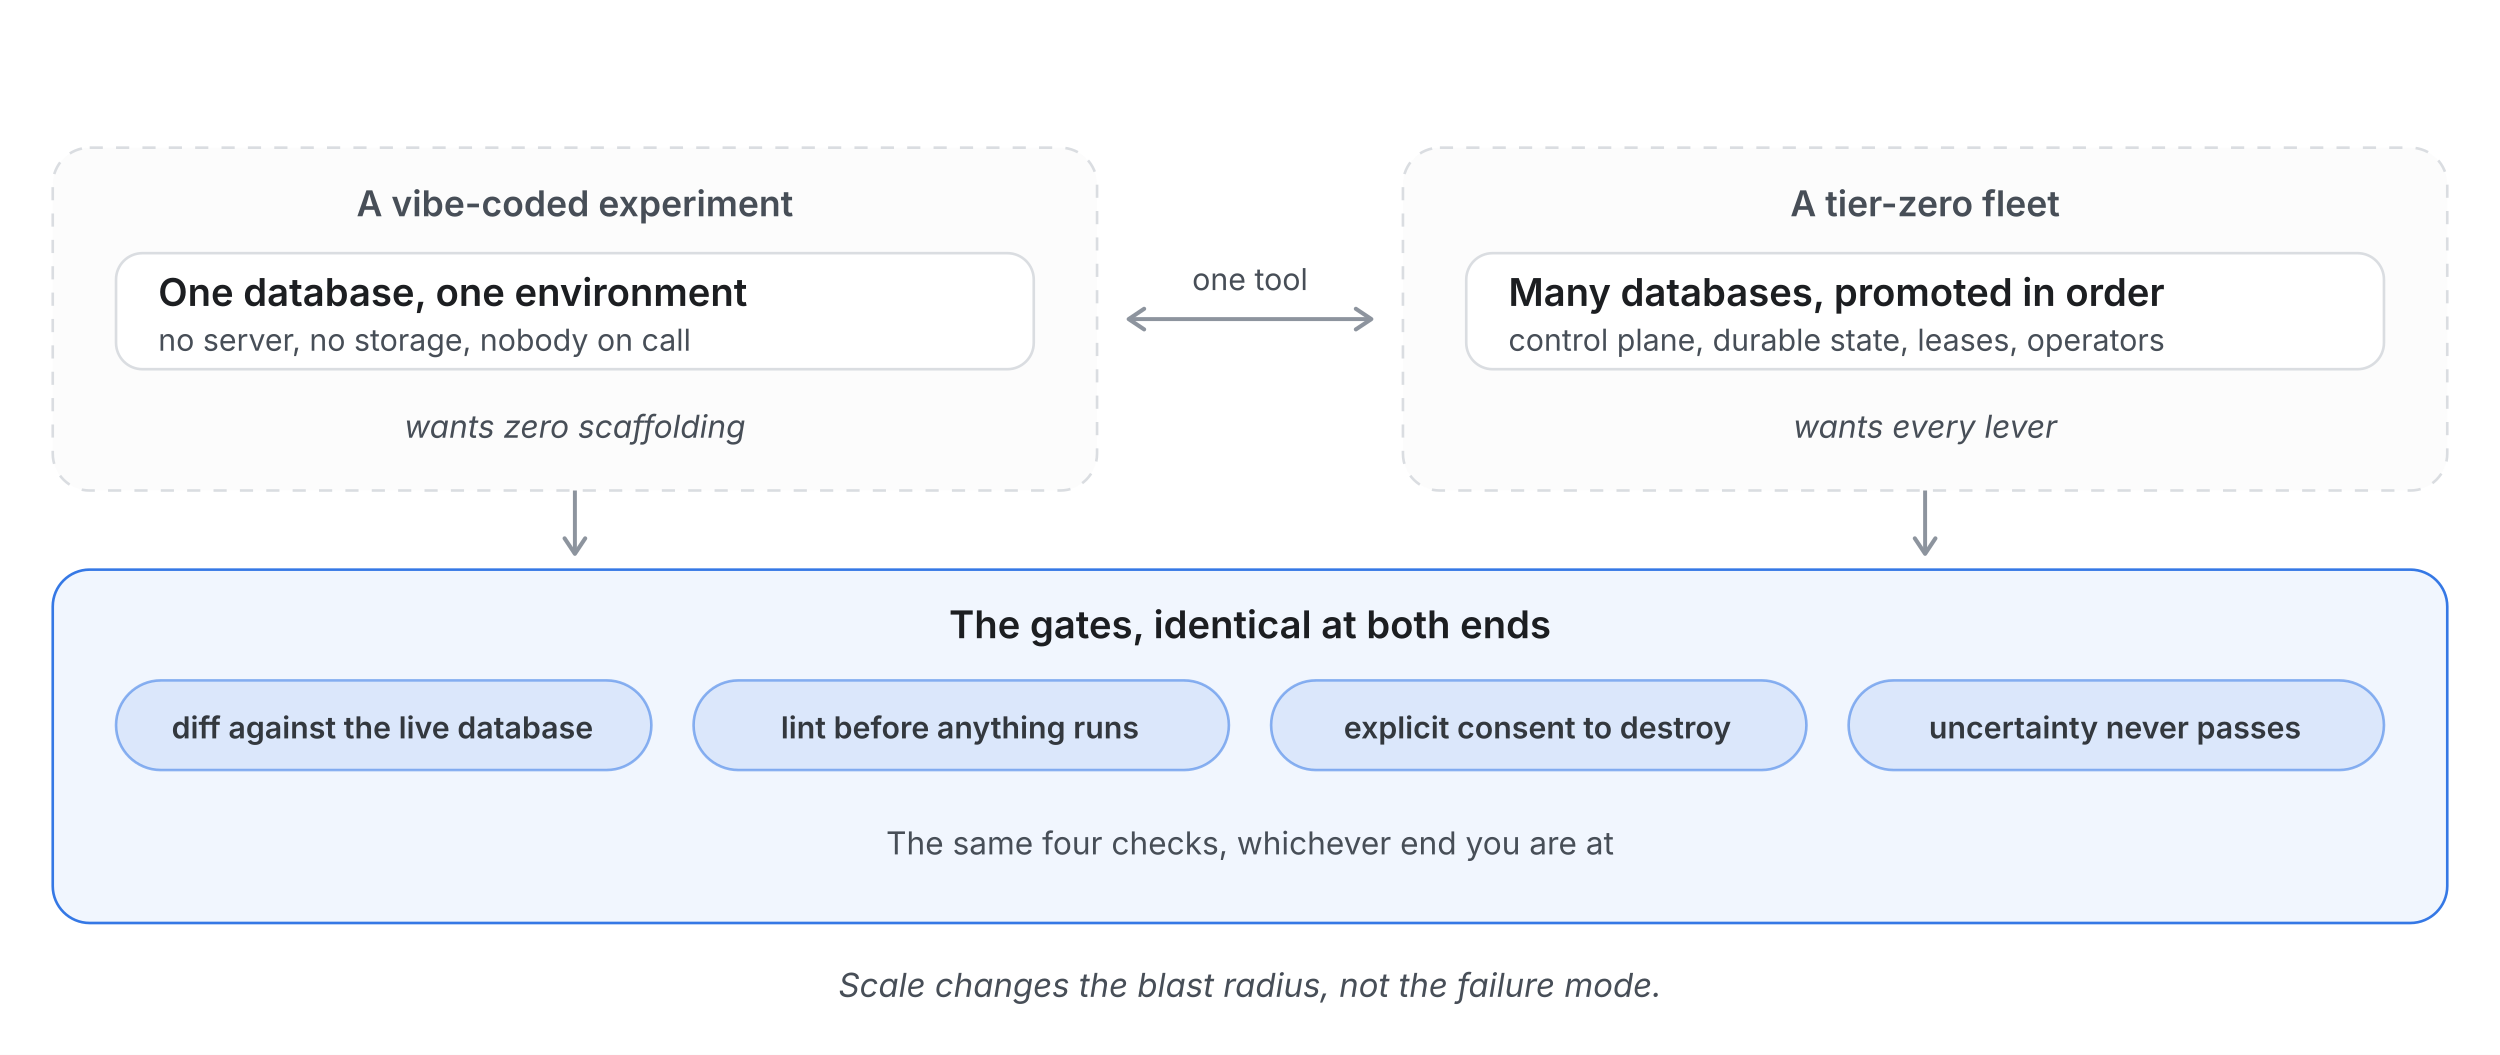
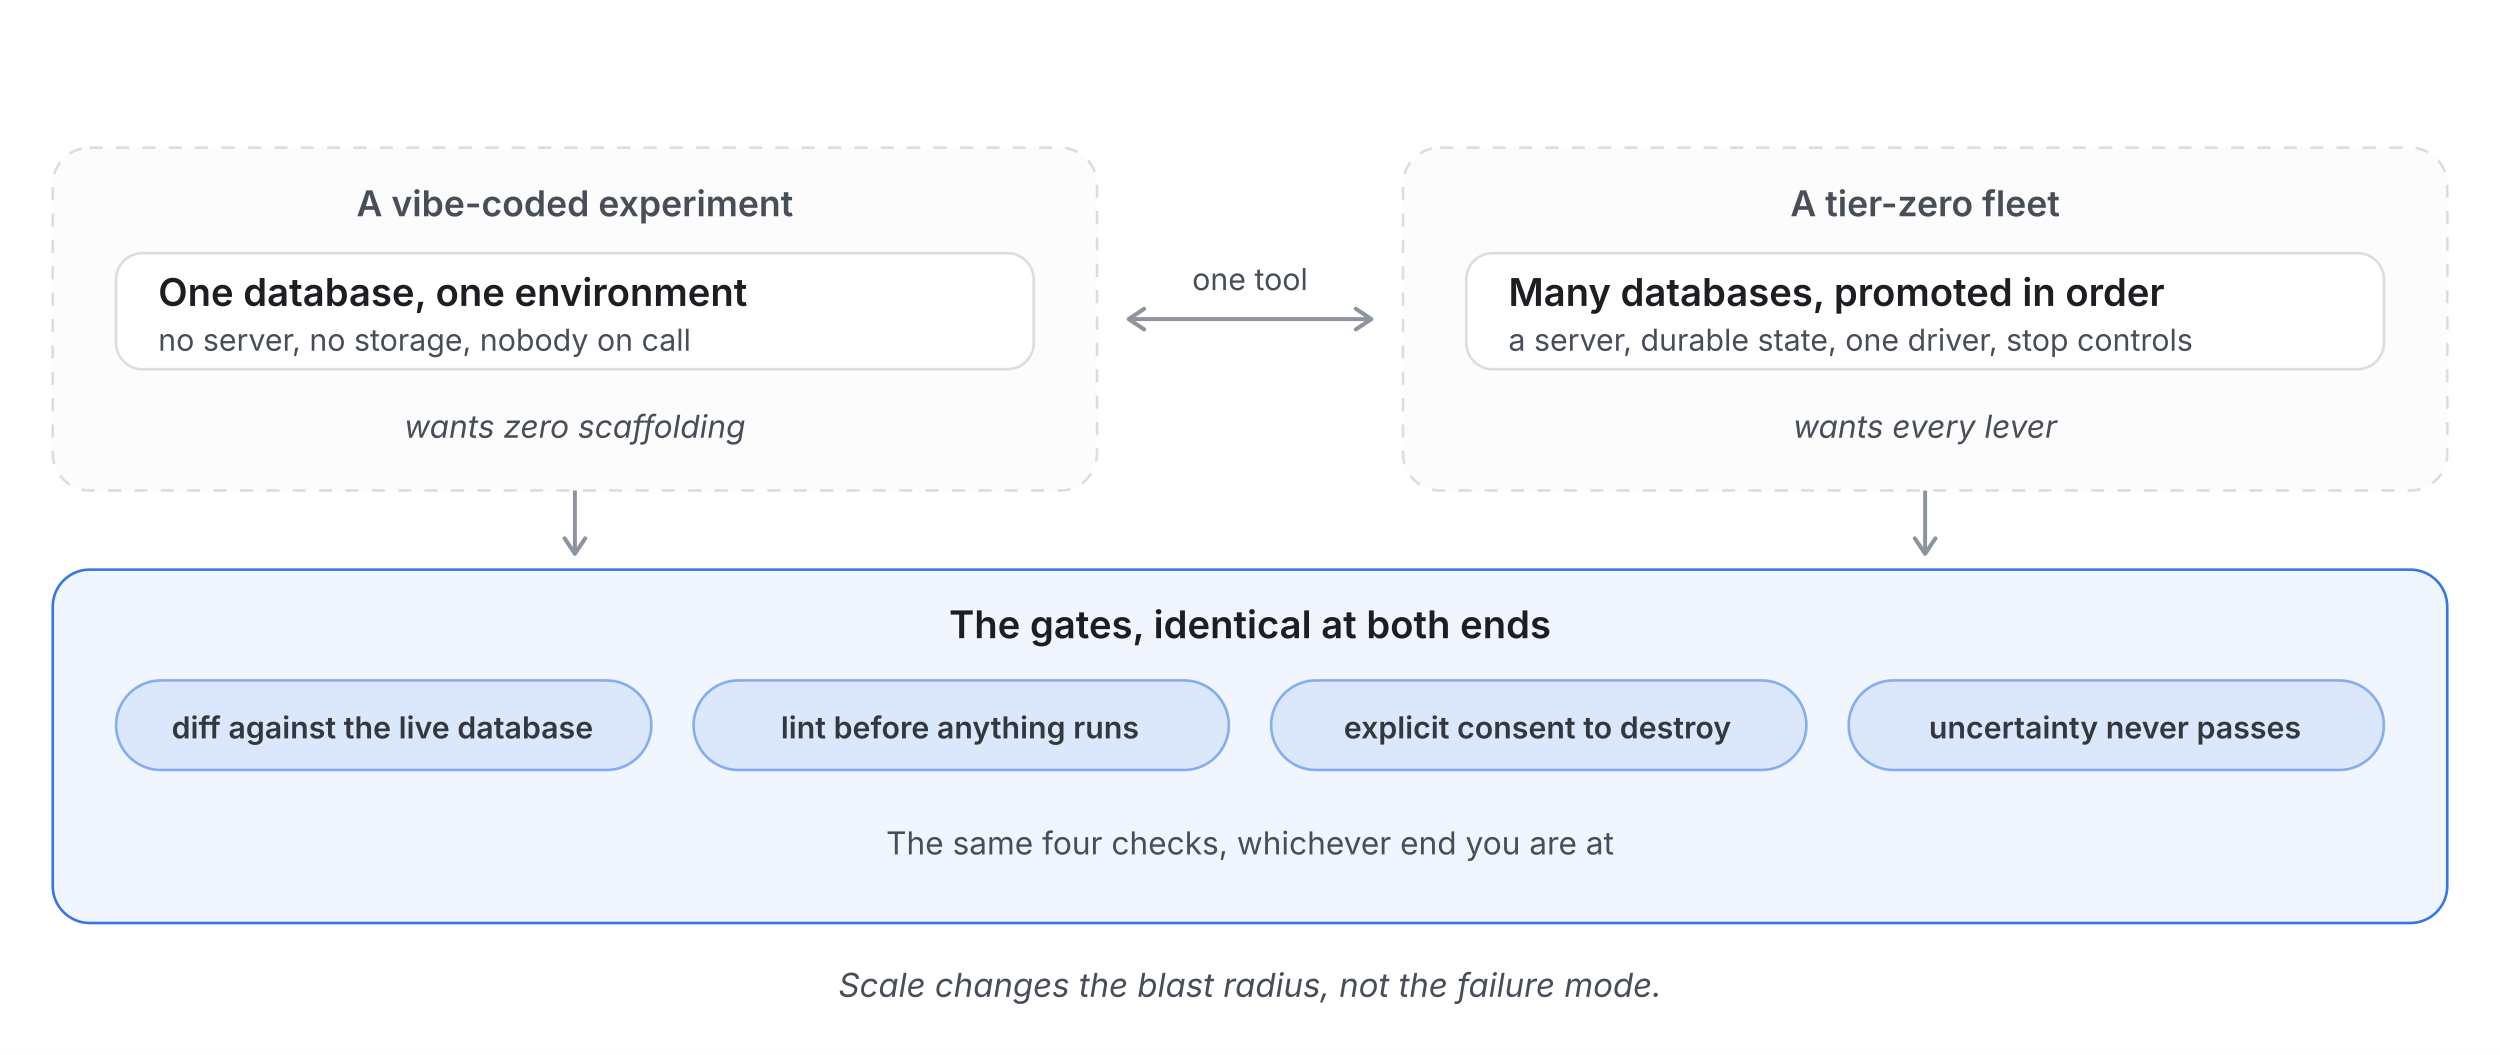
<svg xmlns="http://www.w3.org/2000/svg" viewBox="0 0 948 400" role="img" aria-label="The same tool serves a vibe-coded experiment and a tier-zero fleet. Both feed into an identical set of gates: diff against the live database, lint before anything runs, explicit consent to destroy, and uncertainty never passing. Scale changes the blast radius, not the failure mode." font-family="'IBM Plex Sans', -apple-system, sans-serif">
  <rect width="948" height="400" fill="#ffffff" />
  <defs>
    <marker id="rg-arrow" viewBox="0 0 10 10" refX="8" refY="5" markerWidth="6.5" markerHeight="6.5" orient="auto-start-reverse">
      <path d="M2 1L8 5L2 9" fill="none" stroke="#8d949e" stroke-width="1.6" stroke-linecap="round" stroke-linejoin="round" />
    </marker>
  </defs>
  <rect x="20" y="56" width="396" height="130" rx="14" fill="#f5f6f7" fill-opacity="0.35" stroke="#dadde1" stroke-dasharray="5 5" />
  <text x="218" y="82" text-anchor="middle" font-size="13.5" font-weight="600" fill="#474e57">A vibe-coded experiment</text>
  <rect x="44" y="96" width="348" height="44" rx="10" fill="#ffffff" stroke="#dadde1" />
  <text x="60" y="116" font-size="14.5" font-weight="600" fill="#1c1e21">One database, one environment</text>
  <text x="60" y="133" font-size="11.5" fill="#474e57">no server, no storage, nobody on call</text>
  <text x="218" y="166" text-anchor="middle" font-size="12" font-style="italic" fill="#474e57">wants zero scaffolding</text>
  <rect x="532" y="56" width="396" height="130" rx="14" fill="#f5f6f7" fill-opacity="0.35" stroke="#dadde1" stroke-dasharray="5 5" />
  <text x="730" y="82" text-anchor="middle" font-size="13.5" font-weight="600" fill="#474e57">A tier-zero fleet</text>
  <rect x="556" y="96" width="348" height="44" rx="10" fill="#ffffff" stroke="#dadde1" />
  <text x="572" y="116" font-size="14.5" font-weight="600" fill="#1c1e21">Many databases, promoted in order</text>
-   <text x="572" y="133" font-size="11.5" fill="#474e57">control plane, durable state, leases, operators</text>
+   <text x="572" y="133" font-size="11.5" fill="#474e57">a server, durable state, one driver, stop controls</text>
  <text x="730" y="166" text-anchor="middle" font-size="12" font-style="italic" fill="#474e57">wants every lever</text>
  <line x1="428" y1="121" x2="520" y2="121" stroke="#8d949e" stroke-width="1.5" marker-start="url(#rg-arrow)" marker-end="url(#rg-arrow)" />
  <text x="474" y="110" text-anchor="middle" font-size="11.5" fill="#474e57">one tool</text>
  <line x1="218" y1="186" x2="218" y2="210" stroke="#8d949e" stroke-width="1.5" marker-end="url(#rg-arrow)" />
  <line x1="730" y1="186" x2="730" y2="210" stroke="#8d949e" stroke-width="1.5" marker-end="url(#rg-arrow)" />
  <rect x="20" y="216" width="908" height="134" rx="14" fill="#3578e5" fill-opacity="0.07" stroke="#3578e5" />
  <text x="474" y="242" text-anchor="middle" font-size="14.5" font-weight="600" fill="#1c1e21">The gates, identical at both ends</text>
  <rect x="44" y="258" width="203" height="34" rx="17" fill="#3578e5" fill-opacity="0.12" stroke="#3578e5" stroke-opacity="0.55" />
  <text x="145" y="280" text-anchor="middle" font-size="11.5" font-weight="600" fill="#33383e">diff against the live database</text>
  <rect x="263" y="258" width="203" height="34" rx="17" fill="#3578e5" fill-opacity="0.12" stroke="#3578e5" stroke-opacity="0.55" />
  <text x="364" y="280" text-anchor="middle" font-size="11.5" font-weight="600" fill="#33383e">lint before anything runs</text>
  <rect x="482" y="258" width="203" height="34" rx="17" fill="#3578e5" fill-opacity="0.12" stroke="#3578e5" stroke-opacity="0.55" />
  <text x="583" y="280" text-anchor="middle" font-size="11.5" font-weight="600" fill="#33383e">explicit consent to destroy</text>
  <rect x="701" y="258" width="203" height="34" rx="17" fill="#3578e5" fill-opacity="0.12" stroke="#3578e5" stroke-opacity="0.55" />
  <text x="802" y="280" text-anchor="middle" font-size="11.5" font-weight="600" fill="#33383e">uncertainty never passes</text>
  <text x="474" y="324" text-anchor="middle" font-size="12" fill="#474e57">The same four checks, whichever end you are at</text>
  <text x="474" y="378" text-anchor="middle" font-size="12.5" font-style="italic" fill="#474e57">Scale changes the blast radius, not the failure mode.</text>
</svg>
